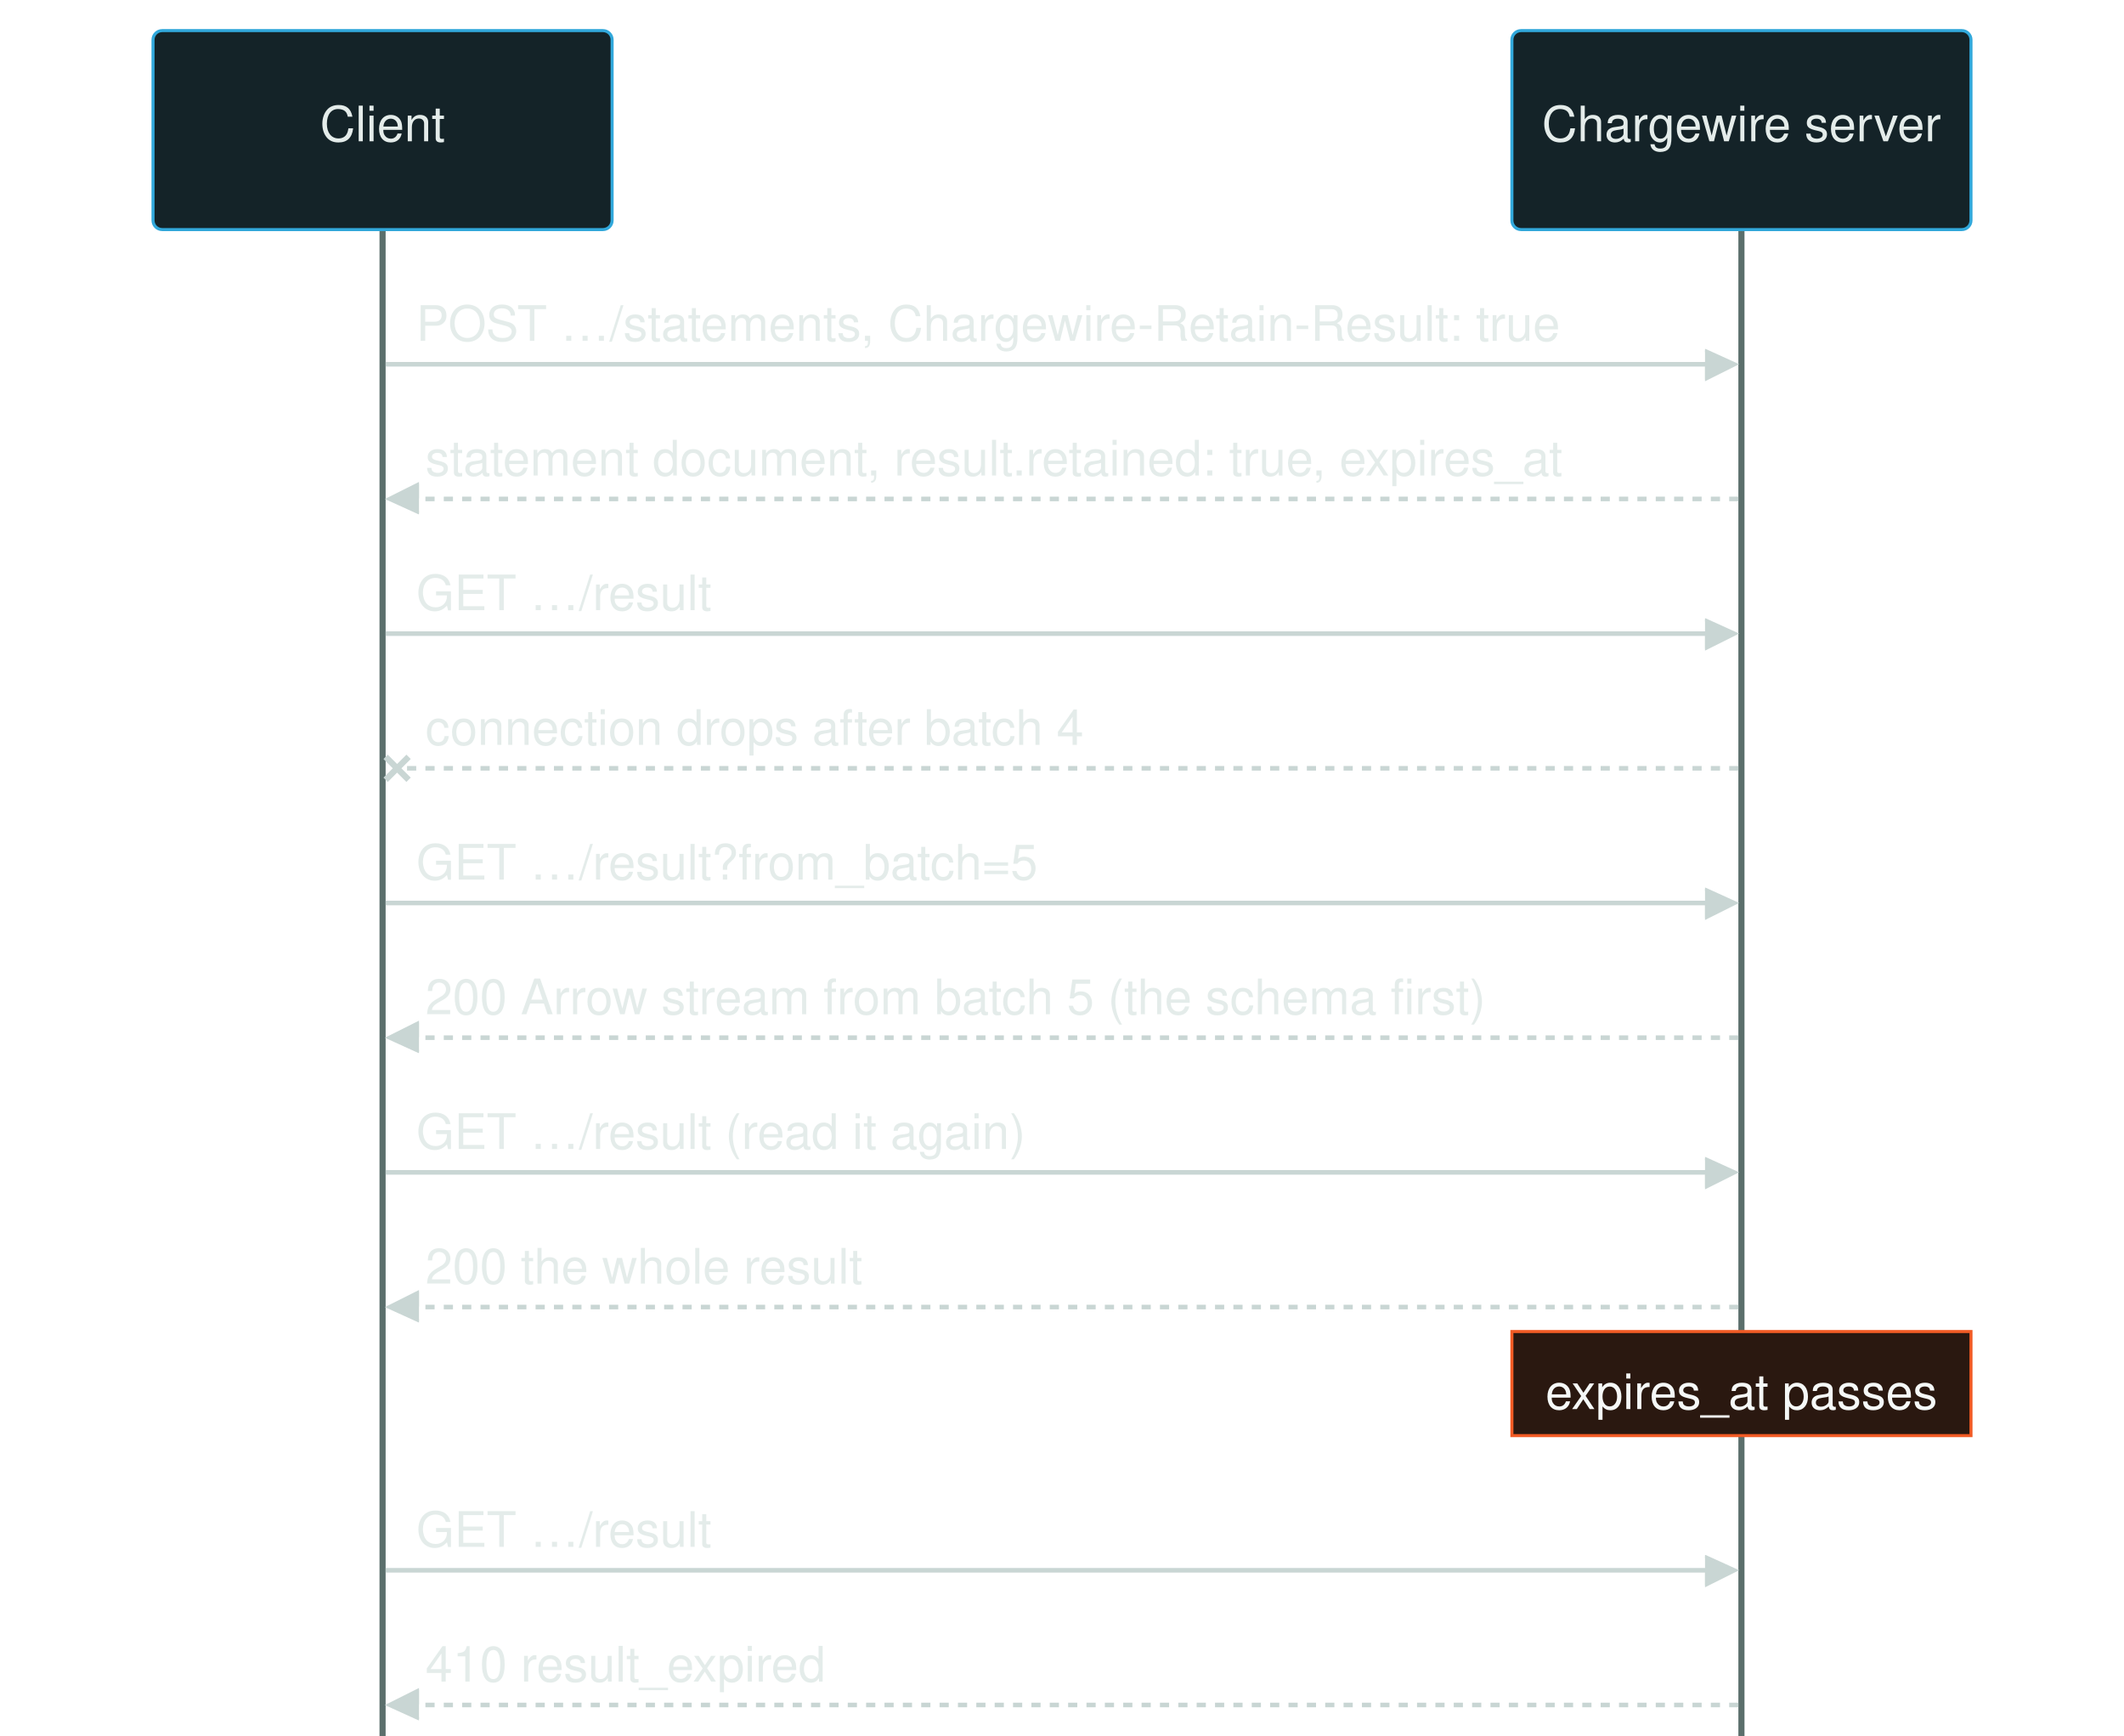
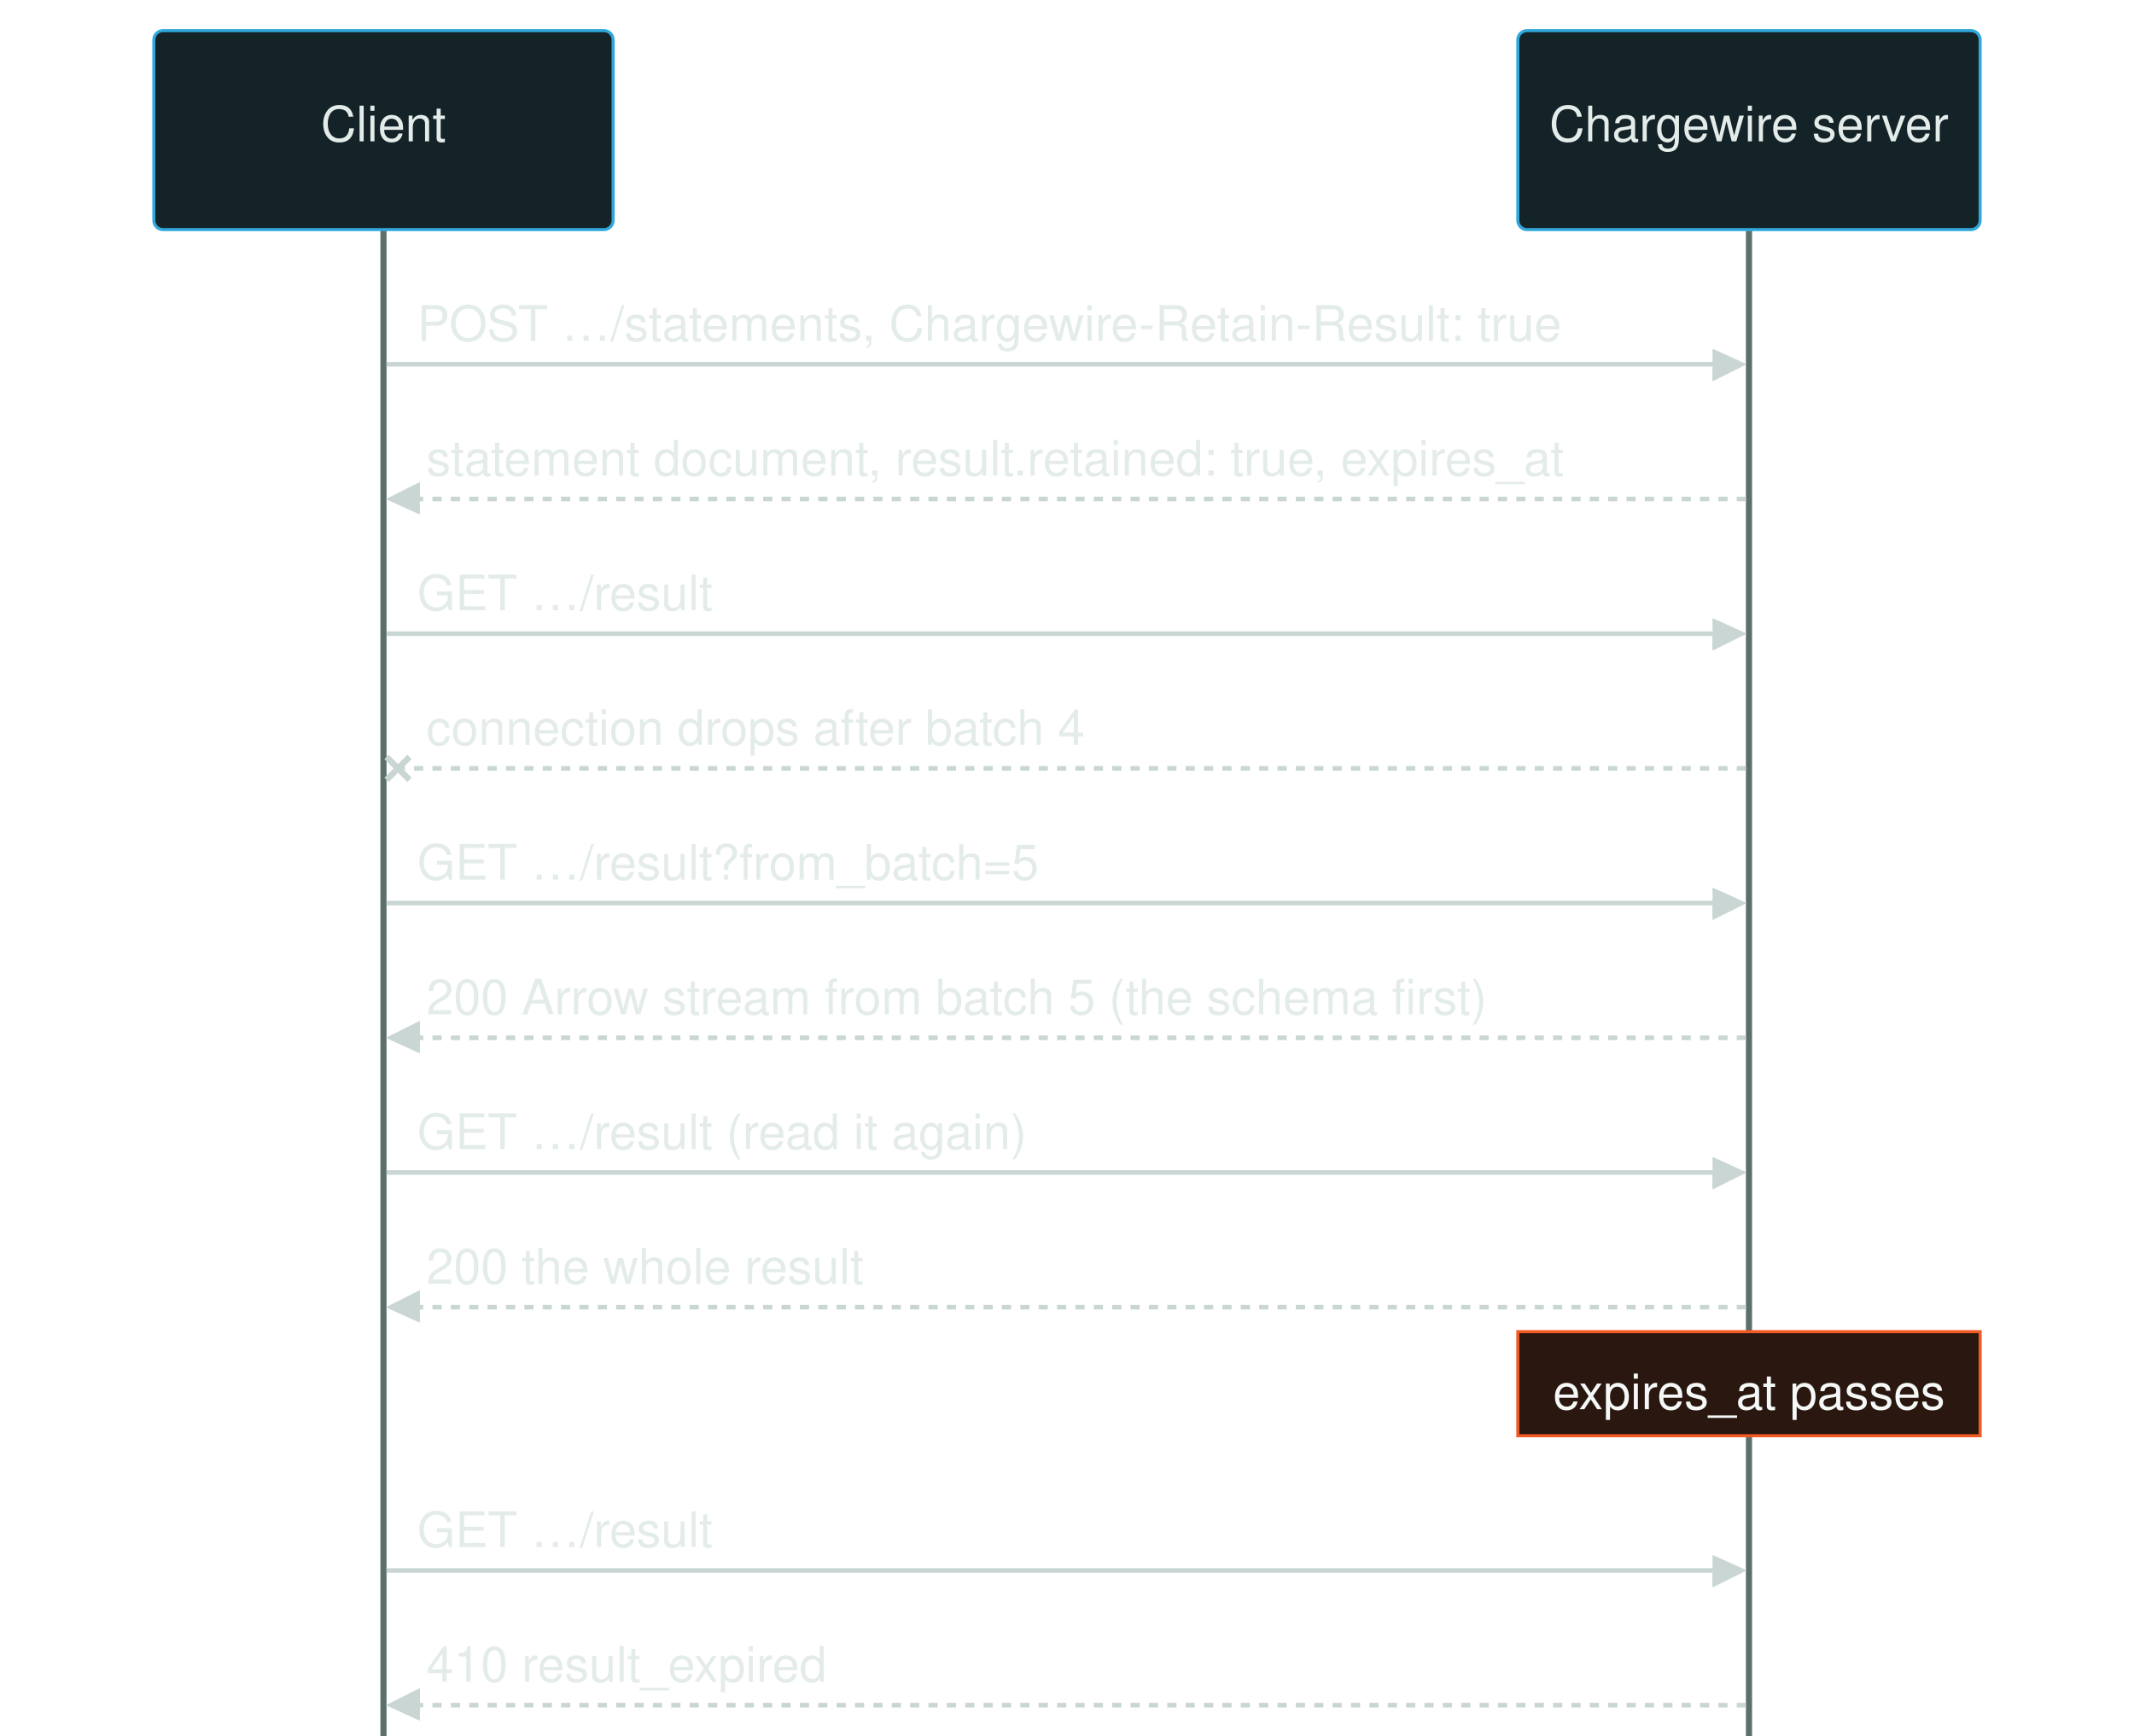
- <svg xmlns="http://www.w3.org/2000/svg" data-source-sha256="ff913393f42d00440f007d85304af201b46dddbb281109dcdbe191e6298c90e5" id="d-retention-dark" width="694" height="567" viewBox="-50 -10 694 567" role="graphics-document document" aria-roledescription="sequence">
+ <svg xmlns="http://www.w3.org/2000/svg" data-source-sha256="4ce1479399f63425482ad618a9f4f6b407743ad9eb80ffd453d09958fef8347b" id="d-retention-dark" width="697" height="567" viewBox="-50 -10 696.5 567" role="graphics-document document" aria-roledescription="sequence">
  <g>
-     <line id="actor37" x1="519" y1="65" x2="519" y2="2000" class="actor-line 200" stroke-width="0.5px" stroke="#999" name="S" data-et="life-line" data-id="S" />
+     <line id="actor37" x1="521" y1="65" x2="521" y2="2000" class="actor-line 200" stroke-width="0.5px" stroke="#999" name="S" data-et="life-line" data-id="S" />
    <g id="root-37" data-et="participant" data-type="participant" data-id="S">
-       <rect x="444" y="0" fill="#eaeaea" stroke="#666" width="150" height="65" name="S" rx="3" ry="3" class="actor actor-top" />
-       <text x="519" y="32.5" dominant-baseline="central" alignment-baseline="central" class="actor actor-box" style="text-anchor: middle; font-size: 16px; font-weight: 400; font-family: Helvetica, Arial, &quot;Liberation Sans&quot;, sans-serif;">
-         <tspan x="519" dy="0">Chargewire server</tspan>
+       <rect x="445.5" y="0" fill="#eaeaea" stroke="#666" width="151" height="65" name="S" rx="3" ry="3" class="actor actor-top" />
+       <text x="521" y="32.5" dominant-baseline="central" alignment-baseline="central" class="actor actor-box" style="text-anchor: middle; font-size: 16px; font-weight: 400; font-family: Helvetica, Arial, &quot;Liberation Sans&quot;, sans-serif;">
+         <tspan x="521" dy="0">Chargewire server</tspan>
      </text>
    </g>
  </g>
  <g>
    <line id="actor36" x1="75" y1="65" x2="75" y2="2000" class="actor-line 200" stroke-width="0.5px" stroke="#999" name="C" data-et="life-line" data-id="C" />
    <g id="root-36" data-et="participant" data-type="participant" data-id="C">
      <rect x="0" y="0" fill="#eaeaea" stroke="#666" width="150" height="65" name="C" rx="3" ry="3" class="actor actor-top" />
      <text x="75" y="32.5" dominant-baseline="central" alignment-baseline="central" class="actor actor-box" style="text-anchor: middle; font-size: 16px; font-weight: 400; font-family: Helvetica, Arial, &quot;Liberation Sans&quot;, sans-serif;">
        <tspan x="75" dy="0">Client</tspan>
      </text>
    </g>
  </g>
  <style>#d-retention-dark{font-family:Helvetica,Arial,'Liberation Sans',sans-serif;font-size:16px;fill:#e4ecea;}@keyframes edge-animation-frame{from{stroke-dashoffset:0;}}@keyframes dash{to{stroke-dashoffset:0;}}#d-retention-dark .edge-animation-slow{stroke-dasharray:9,5!important;stroke-dashoffset:900;animation:dash 50s linear infinite;stroke-linecap:round;}#d-retention-dark .edge-animation-fast{stroke-dasharray:9,5!important;stroke-dashoffset:900;animation:dash 20s linear infinite;stroke-linecap:round;}#d-retention-dark .error-icon{fill:hsl(15, 33.333%, 16.765%);}#d-retention-dark .error-text{fill:rgb(198, 219.375, 226.5);stroke:rgb(198, 219.375, 226.5);}#d-retention-dark .edge-thickness-normal{stroke-width:1px;}#d-retention-dark .edge-thickness-thick{stroke-width:3.5px;}#d-retention-dark .edge-pattern-solid{stroke-dasharray:0;}#d-retention-dark .edge-thickness-invisible{stroke-width:0;fill:none;}#d-retention-dark .edge-pattern-dashed{stroke-dasharray:3;}#d-retention-dark .edge-pattern-dotted{stroke-dasharray:2;}#d-retention-dark .marker{fill:#f4ebe9;stroke:#f4ebe9;}#d-retention-dark .marker.cross{stroke:#f4ebe9;}#d-retention-dark svg{font-family:Helvetica,Arial,'Liberation Sans',sans-serif;font-size:16px;}#d-retention-dark p{margin:0;}#d-retention-dark .actor{stroke:#31a8db;fill:#142328;stroke-width:1;}#d-retention-dark rect.actor.outer-path[data-look="neo"]{filter:drop-shadow( 1px 2px 2px rgba(185,185,185,1));}#d-retention-dark rect.note[data-look="neo"]{stroke:#f15a24;fill:#2a1810;filter:drop-shadow( 1px 2px 2px rgba(185,185,185,1));}#d-retention-dark text.actor&gt;tspan{fill:#e4ecea;stroke:none;}#d-retention-dark .actor-line{stroke:#5b6f6c;}#d-retention-dark .innerArc{stroke-width:1.5;stroke-dasharray:none;}#d-retention-dark .messageLine0{stroke-width:1.5;stroke-dasharray:none;stroke:#c9d6d4;}#d-retention-dark .messageLine1{stroke-width:1.5;stroke-dasharray:2,2;stroke:#c9d6d4;}#d-retention-dark [id$="-arrowhead"] path{fill:#c9d6d4;stroke:#c9d6d4;}#d-retention-dark .sequenceNumber{fill:#0b1416;}#d-retention-dark [id$="-sequencenumber"]{fill:#c9d6d4;}#d-retention-dark [id$="-crosshead"] path{fill:#c9d6d4;stroke:#c9d6d4;}#d-retention-dark .messageText{fill:#e4ecea;stroke:none;}#d-retention-dark .labelBox{stroke:#f15a24;fill:#2a1810;filter:none;}#d-retention-dark .labelText,#d-retention-dark .labelText&gt;tspan{fill:#f5f8f7;stroke:none;}#d-retention-dark .loopText,#d-retention-dark .loopText&gt;tspan{fill:#e4ecea;stroke:none;}#d-retention-dark .sectionTitle,#d-retention-dark .sectionTitle&gt;tspan{fill:#e4ecea;stroke:none;}#d-retention-dark .loopLine{stroke-width:2px;stroke-dasharray:2,2;stroke:#f15a24;fill:#f15a24;}#d-retention-dark .note{stroke:#f15a24;fill:#2a1810;}#d-retention-dark .noteText,#d-retention-dark .noteText&gt;tspan{fill:#f5f8f7;stroke:none;font-weight:normal;}#d-retention-dark .activation0{fill:#1f3a44;stroke:#31a8db;}#d-retention-dark .activation1{fill:#1f3a44;stroke:#31a8db;}#d-retention-dark .activation2{fill:#1f3a44;stroke:#31a8db;}#d-retention-dark .actorPopupMenu{position:absolute;}#d-retention-dark .actorPopupMenuPanel{position:absolute;fill:#142328;box-shadow:0px 8px 16px 0px rgba(0,0,0,0.2);filter:drop-shadow(3px 5px 2px rgb(0 0 0 / 0.4));}#d-retention-dark .actor-man circle,#d-retention-dark line{fill:#142328;stroke-width:2px;}#d-retention-dark g rect.rect{filter:drop-shadow( 1px 2px 2px rgba(185,185,185,1));stroke:#31a8db;}#d-retention-dark .node .neo-node{stroke:#31a8db;}#d-retention-dark [data-look="neo"].node rect,#d-retention-dark [data-look="neo"].cluster rect,#d-retention-dark [data-look="neo"].node polygon{stroke:url(#d-retention-dark-gradient);filter:drop-shadow( 1px 2px 2px rgba(185,185,185,1));}#d-retention-dark [data-look="neo"].swimlane.cluster rect{filter:none;}#d-retention-dark [data-look="neo"].node path{stroke:url(#d-retention-dark-gradient);stroke-width:1px;}#d-retention-dark [data-look="neo"].node .outer-path{filter:drop-shadow( 1px 2px 2px rgba(185,185,185,1));}#d-retention-dark [data-look="neo"].node .neo-line path{stroke:#31a8db;filter:none;}#d-retention-dark [data-look="neo"].node circle{stroke:url(#d-retention-dark-gradient);filter:drop-shadow( 1px 2px 2px rgba(185,185,185,1));}#d-retention-dark [data-look="neo"].node circle .state-start{fill:#000000;}#d-retention-dark [data-look="neo"].icon-shape .icon{fill:url(#d-retention-dark-gradient);filter:drop-shadow( 1px 2px 2px rgba(185,185,185,1));}#d-retention-dark [data-look="neo"].icon-shape .icon-neo path{stroke:url(#d-retention-dark-gradient);filter:drop-shadow( 1px 2px 2px rgba(185,185,185,1));}#d-retention-dark :root{--mermaid-font-family:Helvetica,Arial,'Liberation Sans',sans-serif;}</style>
  <g />
  <defs>
    <symbol id="d-retention-dark-computer" width="24" height="24">
      <path transform="scale(.5)" d="M2 2v13h20v-13h-20zm18 11h-16v-9h16v9zm-10.228 6l.466-1h3.524l.467 1h-4.457zm14.228 3h-24l2-6h2.104l-1.33 4h18.45l-1.297-4h2.073l2 6zm-5-10h-14v-7h14v7z" />
    </symbol>
  </defs>
  <defs>
    <symbol id="d-retention-dark-database" fill-rule="evenodd" clip-rule="evenodd">
      <path transform="scale(.5)" d="M12.258.001l.256.004.255.005.253.008.251.01.249.012.247.015.246.016.242.019.241.02.239.023.236.024.233.027.231.028.229.031.225.032.223.034.22.036.217.038.214.04.211.041.208.043.205.045.201.046.198.048.194.05.191.051.187.053.183.054.18.056.175.057.172.059.168.06.163.061.16.063.155.064.15.066.074.033.073.033.071.034.07.034.069.035.068.035.067.035.066.035.064.036.064.036.062.036.06.036.06.037.058.037.058.037.055.038.055.038.053.038.052.038.051.039.05.039.048.039.047.039.045.04.044.04.043.04.041.04.04.041.039.041.037.041.036.041.034.041.033.042.032.042.03.042.029.042.027.042.026.043.024.043.023.043.021.043.02.043.018.044.017.043.015.044.013.044.012.044.011.045.009.044.007.045.006.045.004.045.002.045.001.045v17l-.001.045-.002.045-.004.045-.006.045-.007.045-.009.044-.011.045-.012.044-.013.044-.015.044-.017.043-.018.044-.02.043-.021.043-.023.043-.024.043-.026.043-.027.042-.029.042-.03.042-.032.042-.033.042-.034.041-.036.041-.037.041-.039.041-.04.041-.041.04-.043.04-.044.04-.045.04-.047.039-.048.039-.05.039-.051.039-.052.038-.053.038-.055.038-.055.038-.058.037-.058.037-.06.037-.06.036-.062.036-.064.036-.064.036-.066.035-.067.035-.068.035-.069.035-.07.034-.071.034-.073.033-.074.033-.15.066-.155.064-.16.063-.163.061-.168.06-.172.059-.175.057-.18.056-.183.054-.187.053-.191.051-.194.05-.198.048-.201.046-.205.045-.208.043-.211.041-.214.04-.217.038-.22.036-.223.034-.225.032-.229.031-.231.028-.233.027-.236.024-.239.023-.241.02-.242.019-.246.016-.247.015-.249.012-.251.01-.253.008-.255.005-.256.004-.258.001-.258-.001-.256-.004-.255-.005-.253-.008-.251-.01-.249-.012-.247-.015-.245-.016-.243-.019-.241-.02-.238-.023-.236-.024-.234-.027-.231-.028-.228-.031-.226-.032-.223-.034-.22-.036-.217-.038-.214-.04-.211-.041-.208-.043-.204-.045-.201-.046-.198-.048-.195-.05-.19-.051-.187-.053-.184-.054-.179-.056-.176-.057-.172-.059-.167-.06-.164-.061-.159-.063-.155-.064-.151-.066-.074-.033-.072-.033-.072-.034-.07-.034-.069-.035-.068-.035-.067-.035-.066-.035-.064-.036-.063-.036-.062-.036-.061-.036-.06-.037-.058-.037-.057-.037-.056-.038-.055-.038-.053-.038-.052-.038-.051-.039-.049-.039-.049-.039-.046-.039-.046-.04-.044-.04-.043-.04-.041-.04-.04-.041-.039-.041-.037-.041-.036-.041-.034-.041-.033-.042-.032-.042-.03-.042-.029-.042-.027-.042-.026-.043-.024-.043-.023-.043-.021-.043-.02-.043-.018-.044-.017-.043-.015-.044-.013-.044-.012-.044-.011-.045-.009-.044-.007-.045-.006-.045-.004-.045-.002-.045-.001-.045v-17l.001-.045.002-.045.004-.045.006-.045.007-.045.009-.044.011-.045.012-.044.013-.044.015-.044.017-.043.018-.044.02-.043.021-.043.023-.043.024-.043.026-.043.027-.042.029-.042.03-.042.032-.042.033-.042.034-.041.036-.041.037-.041.039-.041.04-.041.041-.04.043-.04.044-.04.046-.04.046-.039.049-.039.049-.039.051-.039.052-.038.053-.038.055-.038.056-.038.057-.037.058-.037.06-.037.061-.036.062-.036.063-.036.064-.036.066-.035.067-.035.068-.035.069-.035.07-.034.072-.034.072-.033.074-.033.151-.066.155-.064.159-.063.164-.061.167-.06.172-.059.176-.057.179-.056.184-.054.187-.053.19-.051.195-.05.198-.048.201-.046.204-.045.208-.043.211-.041.214-.04.217-.038.22-.036.223-.034.226-.032.228-.031.231-.028.234-.027.236-.024.238-.023.241-.02.243-.019.245-.016.247-.015.249-.012.251-.01.253-.008.255-.005.256-.004.258-.001.258.001zm-9.258 20.499v.01l.001.021.003.021.004.022.005.021.006.022.007.022.009.023.01.022.011.023.012.023.013.023.015.023.016.024.017.023.018.024.019.024.021.024.022.025.023.024.024.025.052.049.056.05.061.051.066.051.07.051.075.051.079.052.084.052.088.052.092.052.097.052.102.051.105.052.11.052.114.051.119.051.123.051.127.05.131.05.135.05.139.048.144.049.147.047.152.047.155.047.16.045.163.045.167.043.171.043.176.041.178.041.183.039.187.039.19.037.194.035.197.035.202.033.204.031.209.03.212.029.216.027.219.025.222.024.226.021.23.02.233.018.236.016.24.015.243.012.246.01.249.008.253.005.256.004.259.001.26-.001.257-.004.254-.005.25-.008.247-.011.244-.012.241-.014.237-.016.233-.018.231-.021.226-.021.224-.024.22-.026.216-.027.212-.028.21-.031.205-.031.202-.034.198-.034.194-.036.191-.037.187-.039.183-.04.179-.04.175-.042.172-.043.168-.044.163-.045.16-.046.155-.046.152-.047.148-.048.143-.049.139-.049.136-.05.131-.05.126-.05.123-.051.118-.052.114-.051.11-.052.106-.052.101-.052.096-.052.092-.052.088-.053.083-.051.079-.052.074-.052.07-.051.065-.051.06-.051.056-.05.051-.05.023-.024.023-.025.021-.024.02-.024.019-.024.018-.024.017-.024.015-.023.014-.024.013-.023.012-.023.01-.023.01-.022.008-.022.006-.022.006-.022.004-.022.004-.021.001-.021.001-.021v-4.127l-.077.055-.08.053-.083.054-.085.053-.087.052-.09.052-.093.051-.095.05-.097.05-.1.049-.102.049-.105.048-.106.047-.109.047-.111.046-.114.045-.115.045-.118.044-.12.043-.122.042-.124.042-.126.041-.128.04-.13.04-.132.038-.134.038-.135.037-.138.037-.139.035-.142.035-.143.034-.144.033-.147.032-.148.031-.15.03-.151.03-.153.029-.154.027-.156.027-.158.026-.159.025-.161.024-.162.023-.163.022-.165.021-.166.02-.167.019-.169.018-.169.017-.171.016-.173.015-.173.014-.175.013-.175.012-.177.011-.178.01-.179.008-.179.008-.181.006-.182.005-.182.004-.184.003-.184.002h-.37l-.184-.002-.184-.003-.182-.004-.182-.005-.181-.006-.179-.008-.179-.008-.178-.01-.176-.011-.176-.012-.175-.013-.173-.014-.172-.015-.171-.016-.17-.017-.169-.018-.167-.019-.166-.02-.165-.021-.163-.022-.162-.023-.161-.024-.159-.025-.157-.026-.156-.027-.155-.027-.153-.029-.151-.03-.15-.03-.148-.031-.146-.032-.145-.033-.143-.034-.141-.035-.14-.035-.137-.037-.136-.037-.134-.038-.132-.038-.13-.04-.128-.04-.126-.041-.124-.042-.122-.042-.12-.044-.117-.043-.116-.045-.113-.045-.112-.046-.109-.047-.106-.047-.105-.048-.102-.049-.1-.049-.097-.05-.095-.05-.093-.052-.09-.051-.087-.052-.085-.053-.083-.054-.08-.054-.077-.054v4.127zm0-5.654v.011l.001.021.003.021.004.021.005.022.006.022.007.022.009.022.01.022.011.023.012.023.013.023.015.024.016.023.017.024.018.024.019.024.021.024.022.024.023.025.024.024.052.05.056.05.061.05.066.051.07.051.075.052.079.051.084.052.088.052.092.052.097.052.102.052.105.052.11.051.114.051.119.052.123.05.127.051.131.05.135.049.139.049.144.048.147.048.152.047.155.046.16.045.163.045.167.044.171.042.176.042.178.04.183.04.187.038.19.037.194.036.197.034.202.033.204.032.209.03.212.028.216.027.219.025.222.024.226.022.23.02.233.018.236.016.24.014.243.012.246.01.249.008.253.006.256.003.259.001.26-.001.257-.003.254-.006.25-.008.247-.01.244-.012.241-.015.237-.016.233-.018.231-.02.226-.022.224-.024.22-.025.216-.027.212-.029.21-.03.205-.032.202-.033.198-.035.194-.036.191-.037.187-.039.183-.039.179-.041.175-.042.172-.043.168-.044.163-.045.16-.045.155-.047.152-.047.148-.048.143-.048.139-.05.136-.049.131-.05.126-.051.123-.051.118-.051.114-.052.11-.052.106-.052.101-.052.096-.052.092-.052.088-.052.083-.052.079-.052.074-.051.07-.052.065-.051.06-.05.056-.051.051-.049.023-.025.023-.024.021-.025.02-.024.019-.024.018-.024.017-.024.015-.023.014-.023.013-.024.012-.022.01-.023.01-.023.008-.022.006-.022.006-.022.004-.021.004-.022.001-.021.001-.021v-4.139l-.077.054-.08.054-.083.054-.085.052-.087.053-.09.051-.093.051-.095.051-.097.05-.1.049-.102.049-.105.048-.106.047-.109.047-.111.046-.114.045-.115.044-.118.044-.12.044-.122.042-.124.042-.126.041-.128.04-.13.039-.132.039-.134.038-.135.037-.138.036-.139.036-.142.035-.143.033-.144.033-.147.033-.148.031-.15.03-.151.03-.153.028-.154.028-.156.027-.158.026-.159.025-.161.024-.162.023-.163.022-.165.021-.166.02-.167.019-.169.018-.169.017-.171.016-.173.015-.173.014-.175.013-.175.012-.177.011-.178.009-.179.009-.179.007-.181.007-.182.005-.182.004-.184.003-.184.002h-.37l-.184-.002-.184-.003-.182-.004-.182-.005-.181-.007-.179-.007-.179-.009-.178-.009-.176-.011-.176-.012-.175-.013-.173-.014-.172-.015-.171-.016-.17-.017-.169-.018-.167-.019-.166-.02-.165-.021-.163-.022-.162-.023-.161-.024-.159-.025-.157-.026-.156-.027-.155-.028-.153-.028-.151-.03-.15-.03-.148-.031-.146-.033-.145-.033-.143-.033-.141-.035-.14-.036-.137-.036-.136-.037-.134-.038-.132-.039-.13-.039-.128-.04-.126-.041-.124-.042-.122-.043-.12-.043-.117-.044-.116-.044-.113-.046-.112-.046-.109-.046-.106-.047-.105-.048-.102-.049-.1-.049-.097-.05-.095-.051-.093-.051-.09-.051-.087-.053-.085-.052-.083-.054-.08-.054-.077-.054v4.139zm0-5.666v.011l.001.02.003.022.004.021.005.022.006.021.007.022.009.023.01.022.011.023.012.023.013.023.015.023.016.024.017.024.018.023.019.024.021.025.022.024.023.024.024.025.052.05.056.05.061.05.066.051.07.051.075.052.079.051.084.052.088.052.092.052.097.052.102.052.105.051.11.052.114.051.119.051.123.051.127.05.131.05.135.05.139.049.144.048.147.048.152.047.155.046.16.045.163.045.167.043.171.043.176.042.178.04.183.04.187.038.19.037.194.036.197.034.202.033.204.032.209.03.212.028.216.027.219.025.222.024.226.021.23.02.233.018.236.017.24.014.243.012.246.01.249.008.253.006.256.003.259.001.26-.001.257-.003.254-.006.25-.008.247-.01.244-.013.241-.014.237-.016.233-.018.231-.02.226-.022.224-.024.22-.025.216-.027.212-.029.21-.03.205-.032.202-.033.198-.035.194-.036.191-.037.187-.039.183-.039.179-.041.175-.042.172-.043.168-.044.163-.045.16-.045.155-.047.152-.047.148-.048.143-.049.139-.049.136-.049.131-.051.126-.05.123-.051.118-.052.114-.051.11-.052.106-.052.101-.052.096-.052.092-.052.088-.052.083-.052.079-.052.074-.052.07-.051.065-.051.06-.051.056-.05.051-.049.023-.025.023-.025.021-.024.02-.024.019-.024.018-.024.017-.024.015-.023.014-.024.013-.023.012-.023.01-.022.01-.023.008-.022.006-.022.006-.022.004-.022.004-.021.001-.021.001-.021v-4.153l-.077.054-.08.054-.083.053-.085.053-.087.053-.09.051-.093.051-.095.051-.097.05-.1.049-.102.048-.105.048-.106.048-.109.046-.111.046-.114.046-.115.044-.118.044-.12.043-.122.043-.124.042-.126.041-.128.04-.13.039-.132.039-.134.038-.135.037-.138.036-.139.036-.142.034-.143.034-.144.033-.147.032-.148.032-.15.03-.151.03-.153.028-.154.028-.156.027-.158.026-.159.024-.161.024-.162.023-.163.023-.165.021-.166.02-.167.019-.169.018-.169.017-.171.016-.173.015-.173.014-.175.013-.175.012-.177.01-.178.01-.179.009-.179.007-.181.006-.182.006-.182.004-.184.003-.184.001-.185.001-.185-.001-.184-.001-.184-.003-.182-.004-.182-.006-.181-.006-.179-.007-.179-.009-.178-.01-.176-.01-.176-.012-.175-.013-.173-.014-.172-.015-.171-.016-.17-.017-.169-.018-.167-.019-.166-.02-.165-.021-.163-.023-.162-.023-.161-.024-.159-.024-.157-.026-.156-.027-.155-.028-.153-.028-.151-.03-.15-.03-.148-.032-.146-.032-.145-.033-.143-.034-.141-.034-.14-.036-.137-.036-.136-.037-.134-.038-.132-.039-.13-.039-.128-.041-.126-.041-.124-.041-.122-.043-.12-.043-.117-.044-.116-.044-.113-.046-.112-.046-.109-.046-.106-.048-.105-.048-.102-.048-.1-.05-.097-.049-.095-.051-.093-.051-.09-.052-.087-.052-.085-.053-.083-.053-.08-.054-.077-.054v4.153zm8.74-8.179l-.257.004-.254.005-.25.008-.247.011-.244.012-.241.014-.237.016-.233.018-.231.021-.226.022-.224.023-.22.026-.216.027-.212.028-.21.031-.205.032-.202.033-.198.034-.194.036-.191.038-.187.038-.183.04-.179.041-.175.042-.172.043-.168.043-.163.045-.16.046-.155.046-.152.048-.148.048-.143.048-.139.049-.136.05-.131.05-.126.051-.123.051-.118.051-.114.052-.11.052-.106.052-.101.052-.096.052-.092.052-.088.052-.083.052-.079.052-.074.051-.07.052-.065.051-.06.05-.056.05-.051.05-.023.025-.023.024-.021.024-.02.025-.019.024-.018.024-.017.023-.015.024-.014.023-.013.023-.012.023-.01.023-.01.022-.008.022-.006.023-.006.021-.004.022-.004.021-.001.021-.001.021.001.021.001.021.004.021.004.022.006.021.006.023.008.022.01.022.01.023.012.023.013.023.014.023.015.024.017.023.018.024.019.024.02.025.021.024.023.024.023.025.051.05.056.05.06.05.065.051.07.052.074.051.079.052.083.052.088.052.092.052.096.052.101.052.106.052.11.052.114.052.118.051.123.051.126.051.131.05.136.05.139.049.143.048.148.048.152.048.155.046.16.046.163.045.168.043.172.043.175.042.179.041.183.04.187.038.191.038.194.036.198.034.202.033.205.032.21.031.212.028.216.027.22.026.224.023.226.022.231.021.233.018.237.016.241.014.244.012.247.011.25.008.254.005.257.004.26.001.26-.001.257-.004.254-.005.25-.008.247-.011.244-.012.241-.014.237-.016.233-.018.231-.021.226-.022.224-.023.22-.026.216-.027.212-.028.21-.031.205-.032.202-.033.198-.034.194-.036.191-.038.187-.038.183-.04.179-.041.175-.042.172-.043.168-.043.163-.045.16-.046.155-.046.152-.048.148-.048.143-.048.139-.049.136-.05.131-.05.126-.051.123-.051.118-.051.114-.052.11-.052.106-.052.101-.052.096-.052.092-.052.088-.052.083-.052.079-.052.074-.051.07-.052.065-.051.06-.05.056-.05.051-.05.023-.025.023-.024.021-.024.02-.025.019-.024.018-.024.017-.023.015-.024.014-.023.013-.023.012-.023.01-.023.01-.022.008-.022.006-.023.006-.021.004-.022.004-.021.001-.021.001-.021-.001-.021-.001-.021-.004-.021-.004-.022-.006-.021-.006-.023-.008-.022-.01-.022-.01-.023-.012-.023-.013-.023-.014-.023-.015-.024-.017-.023-.018-.024-.019-.024-.02-.025-.021-.024-.023-.024-.023-.025-.051-.05-.056-.05-.06-.05-.065-.051-.07-.052-.074-.051-.079-.052-.083-.052-.088-.052-.092-.052-.096-.052-.101-.052-.106-.052-.11-.052-.114-.052-.118-.051-.123-.051-.126-.051-.131-.05-.136-.05-.139-.049-.143-.048-.148-.048-.152-.048-.155-.046-.16-.046-.163-.045-.168-.043-.172-.043-.175-.042-.179-.041-.183-.04-.187-.038-.191-.038-.194-.036-.198-.034-.202-.033-.205-.032-.21-.031-.212-.028-.216-.027-.22-.026-.224-.023-.226-.022-.231-.021-.233-.018-.237-.016-.241-.014-.244-.012-.247-.011-.25-.008-.254-.005-.257-.004-.26-.001-.26.001z" />
    </symbol>
  </defs>
  <defs>
    <symbol id="d-retention-dark-clock" width="24" height="24">
      <path transform="scale(.5)" d="M12 2c5.514 0 10 4.486 10 10s-4.486 10-10 10-10-4.486-10-10 4.486-10 10-10zm0-2c-6.627 0-12 5.373-12 12s5.373 12 12 12 12-5.373 12-12-5.373-12-12-12zm5.848 12.459c.202.038.202.333.001.372-1.907.361-6.045 1.111-6.547 1.111-.719 0-1.301-.582-1.301-1.301 0-.512.77-5.447 1.125-7.445.034-.192.312-.181.343.014l.985 6.238 5.394 1.011z" />
    </symbol>
  </defs>
  <defs>
    <marker id="d-retention-dark-arrowhead" refX="7.9" refY="5" markerUnits="userSpaceOnUse" markerWidth="12" markerHeight="12" orient="auto-start-reverse">
      <path d="M -1 0 L 10 5 L 0 10 z" />
    </marker>
  </defs>
  <defs>
    <marker id="d-retention-dark-crosshead" markerWidth="15" markerHeight="8" orient="auto" refX="4" refY="4.5">
      <path fill="none" stroke="#000000" stroke-width="1pt" d="M 1,2 L 6,7 M 6,2 L 1,7" style="stroke-dasharray: 0, 0;" />
    </marker>
  </defs>
  <defs>
    <marker id="d-retention-dark-filled-head" refX="15.5" refY="7" markerWidth="20" markerHeight="28" orient="auto">
      <path d="M 18,7 L9,13 L14,7 L9,1 Z" />
    </marker>
  </defs>
  <defs>
    <marker id="d-retention-dark-sequencenumber" refX="15" refY="15" markerWidth="60" markerHeight="40" orient="auto">
      <circle cx="15" cy="15" r="6" />
    </marker>
  </defs>
  <defs>
    <marker id="d-retention-dark-solidTopArrowHead" refX="7.9" refY="7.25" markerUnits="userSpaceOnUse" markerWidth="12" markerHeight="12" orient="auto-start-reverse">
      <path d="M 0 0 L 10 8 L 0 8 z" />
    </marker>
  </defs>
  <defs>
    <marker id="d-retention-dark-solidBottomArrowHead" refX="7.9" refY="0.75" markerUnits="userSpaceOnUse" markerWidth="12" markerHeight="12" orient="auto-start-reverse">
      <path d="M 0 0 L 10 0 L 0 8 z" />
    </marker>
  </defs>
  <defs>
    <marker id="d-retention-dark-stickTopArrowHead" refX="7.5" refY="7" markerUnits="userSpaceOnUse" markerWidth="12" markerHeight="12" orient="auto-start-reverse">
      <path d="M 0 0 L 7 7" stroke="black" stroke-width="1.5" fill="none" />
    </marker>
  </defs>
  <defs>
    <marker id="d-retention-dark-stickBottomArrowHead" refX="7.5" refY="0" markerUnits="userSpaceOnUse" markerWidth="12" markerHeight="12" orient="auto-start-reverse">
      <path d="M 0 7 L 7 0" stroke="black" stroke-width="1.5" fill="none" />
    </marker>
  </defs>
  <g data-et="note" data-id="i8">
-     <rect x="444" y="425" fill="#EDF2AE" stroke="#666" width="150" height="34" class="note" />
-     <text x="519" y="429" text-anchor="middle" dominant-baseline="middle" alignment-baseline="middle" class="noteText" dy="1em" style="font-family: Helvetica, Arial, &quot;Liberation Sans&quot;, sans-serif; font-size: 16px; font-weight: 400;">
-       <tspan x="519">expires_at passes</tspan>
+     <rect x="445.5" y="425" fill="#EDF2AE" stroke="#666" width="151" height="34" class="note" />
+     <text x="521" y="429" text-anchor="middle" dominant-baseline="middle" alignment-baseline="middle" class="noteText" dy="1em" style="font-family: Helvetica, Arial, &quot;Liberation Sans&quot;, sans-serif; font-size: 16px; font-weight: 400;">
+       <tspan x="521">expires_at passes</tspan>
    </text>
  </g>
  <text x="86" y="80" text-anchor="start" dominant-baseline="middle" alignment-baseline="middle" class="messageText" dy="1em" style="font-family: Helvetica, Arial, &quot;Liberation Sans&quot;, sans-serif; font-size: 16px; font-weight: 400;">POST …/statements, Chargewire-Retain-Result: true</text>
-   <line x1="76" y1="109" x2="515" y2="109" class="messageLine0" data-et="message" data-id="i0" data-from="C" data-to="S" stroke-width="2" stroke="none" marker-end="url(#d-retention-dark-arrowhead)" style="fill: none;" />
+   <line x1="76" y1="109" x2="517" y2="109" class="messageLine0" data-et="message" data-id="i0" data-from="C" data-to="S" stroke-width="2" stroke="none" marker-end="url(#d-retention-dark-arrowhead)" style="fill: none;" />
  <text x="89" y="124" text-anchor="start" dominant-baseline="middle" alignment-baseline="middle" class="messageText" dy="1em" style="font-family: Helvetica, Arial, &quot;Liberation Sans&quot;, sans-serif; font-size: 16px; font-weight: 400;">statement document, result.retained: true, expires_at</text>
-   <line x1="518" y1="153" x2="79" y2="153" class="messageLine1" data-et="message" data-id="i1" data-from="S" data-to="C" stroke-width="2" stroke="none" marker-end="url(#d-retention-dark-arrowhead)" style="stroke-dasharray: 3, 3; fill: none;" />
+   <line x1="520" y1="153" x2="79" y2="153" class="messageLine1" data-et="message" data-id="i1" data-from="S" data-to="C" stroke-width="2" stroke="none" marker-end="url(#d-retention-dark-arrowhead)" style="stroke-dasharray: 3, 3; fill: none;" />
  <text x="86" y="168" text-anchor="start" dominant-baseline="middle" alignment-baseline="middle" class="messageText" dy="1em" style="font-family: Helvetica, Arial, &quot;Liberation Sans&quot;, sans-serif; font-size: 16px; font-weight: 400;">GET …/result</text>
-   <line x1="76" y1="197" x2="515" y2="197" class="messageLine0" data-et="message" data-id="i2" data-from="C" data-to="S" stroke-width="2" stroke="none" marker-end="url(#d-retention-dark-arrowhead)" style="fill: none;" />
+   <line x1="76" y1="197" x2="517" y2="197" class="messageLine0" data-et="message" data-id="i2" data-from="C" data-to="S" stroke-width="2" stroke="none" marker-end="url(#d-retention-dark-arrowhead)" style="fill: none;" />
  <text x="89" y="212" text-anchor="start" dominant-baseline="middle" alignment-baseline="middle" class="messageText" dy="1em" style="font-family: Helvetica, Arial, &quot;Liberation Sans&quot;, sans-serif; font-size: 16px; font-weight: 400;">connection drops after batch 4</text>
-   <line x1="518" y1="241" x2="79" y2="241" class="messageLine1" data-et="message" data-id="i3" data-from="S" data-to="C" stroke-width="2" stroke="none" marker-end="url(#d-retention-dark-crosshead)" style="stroke-dasharray: 3, 3; fill: none;" />
+   <line x1="520" y1="241" x2="79" y2="241" class="messageLine1" data-et="message" data-id="i3" data-from="S" data-to="C" stroke-width="2" stroke="none" marker-end="url(#d-retention-dark-crosshead)" style="stroke-dasharray: 3, 3; fill: none;" />
  <text x="86" y="256" text-anchor="start" dominant-baseline="middle" alignment-baseline="middle" class="messageText" dy="1em" style="font-family: Helvetica, Arial, &quot;Liberation Sans&quot;, sans-serif; font-size: 16px; font-weight: 400;">GET …/result?from_batch=5</text>
-   <line x1="76" y1="285" x2="515" y2="285" class="messageLine0" data-et="message" data-id="i4" data-from="C" data-to="S" stroke-width="2" stroke="none" marker-end="url(#d-retention-dark-arrowhead)" style="fill: none;" />
+   <line x1="76" y1="285" x2="517" y2="285" class="messageLine0" data-et="message" data-id="i4" data-from="C" data-to="S" stroke-width="2" stroke="none" marker-end="url(#d-retention-dark-arrowhead)" style="fill: none;" />
  <text x="89" y="300" text-anchor="start" dominant-baseline="middle" alignment-baseline="middle" class="messageText" dy="1em" style="font-family: Helvetica, Arial, &quot;Liberation Sans&quot;, sans-serif; font-size: 16px; font-weight: 400;">200 Arrow stream from batch 5 (the schema first)</text>
-   <line x1="518" y1="329" x2="79" y2="329" class="messageLine1" data-et="message" data-id="i5" data-from="S" data-to="C" stroke-width="2" stroke="none" marker-end="url(#d-retention-dark-arrowhead)" style="stroke-dasharray: 3, 3; fill: none;" />
+   <line x1="520" y1="329" x2="79" y2="329" class="messageLine1" data-et="message" data-id="i5" data-from="S" data-to="C" stroke-width="2" stroke="none" marker-end="url(#d-retention-dark-arrowhead)" style="stroke-dasharray: 3, 3; fill: none;" />
  <text x="86" y="344" text-anchor="start" dominant-baseline="middle" alignment-baseline="middle" class="messageText" dy="1em" style="font-family: Helvetica, Arial, &quot;Liberation Sans&quot;, sans-serif; font-size: 16px; font-weight: 400;">GET …/result (read it again)</text>
-   <line x1="76" y1="373" x2="515" y2="373" class="messageLine0" data-et="message" data-id="i6" data-from="C" data-to="S" stroke-width="2" stroke="none" marker-end="url(#d-retention-dark-arrowhead)" style="fill: none;" />
+   <line x1="76" y1="373" x2="517" y2="373" class="messageLine0" data-et="message" data-id="i6" data-from="C" data-to="S" stroke-width="2" stroke="none" marker-end="url(#d-retention-dark-arrowhead)" style="fill: none;" />
  <text x="89" y="388" text-anchor="start" dominant-baseline="middle" alignment-baseline="middle" class="messageText" dy="1em" style="font-family: Helvetica, Arial, &quot;Liberation Sans&quot;, sans-serif; font-size: 16px; font-weight: 400;">200 the whole result</text>
-   <line x1="518" y1="417" x2="79" y2="417" class="messageLine1" data-et="message" data-id="i7" data-from="S" data-to="C" stroke-width="2" stroke="none" marker-end="url(#d-retention-dark-arrowhead)" style="stroke-dasharray: 3, 3; fill: none;" />
+   <line x1="520" y1="417" x2="79" y2="417" class="messageLine1" data-et="message" data-id="i7" data-from="S" data-to="C" stroke-width="2" stroke="none" marker-end="url(#d-retention-dark-arrowhead)" style="stroke-dasharray: 3, 3; fill: none;" />
  <text x="86" y="474" text-anchor="start" dominant-baseline="middle" alignment-baseline="middle" class="messageText" dy="1em" style="font-family: Helvetica, Arial, &quot;Liberation Sans&quot;, sans-serif; font-size: 16px; font-weight: 400;">GET …/result</text>
-   <line x1="76" y1="503" x2="515" y2="503" class="messageLine0" data-et="message" data-id="i9" data-from="C" data-to="S" stroke-width="2" stroke="none" marker-end="url(#d-retention-dark-arrowhead)" style="fill: none;" />
+   <line x1="76" y1="503" x2="517" y2="503" class="messageLine0" data-et="message" data-id="i9" data-from="C" data-to="S" stroke-width="2" stroke="none" marker-end="url(#d-retention-dark-arrowhead)" style="fill: none;" />
  <text x="89" y="518" text-anchor="start" dominant-baseline="middle" alignment-baseline="middle" class="messageText" dy="1em" style="font-family: Helvetica, Arial, &quot;Liberation Sans&quot;, sans-serif; font-size: 16px; font-weight: 400;">410 result_expired</text>
-   <line x1="518" y1="547" x2="79" y2="547" class="messageLine1" data-et="message" data-id="i10" data-from="S" data-to="C" stroke-width="2" stroke="none" marker-end="url(#d-retention-dark-arrowhead)" style="stroke-dasharray: 3, 3; fill: none;" />
+   <line x1="520" y1="547" x2="79" y2="547" class="messageLine1" data-et="message" data-id="i10" data-from="S" data-to="C" stroke-width="2" stroke="none" marker-end="url(#d-retention-dark-arrowhead)" style="stroke-dasharray: 3, 3; fill: none;" />
</svg>
